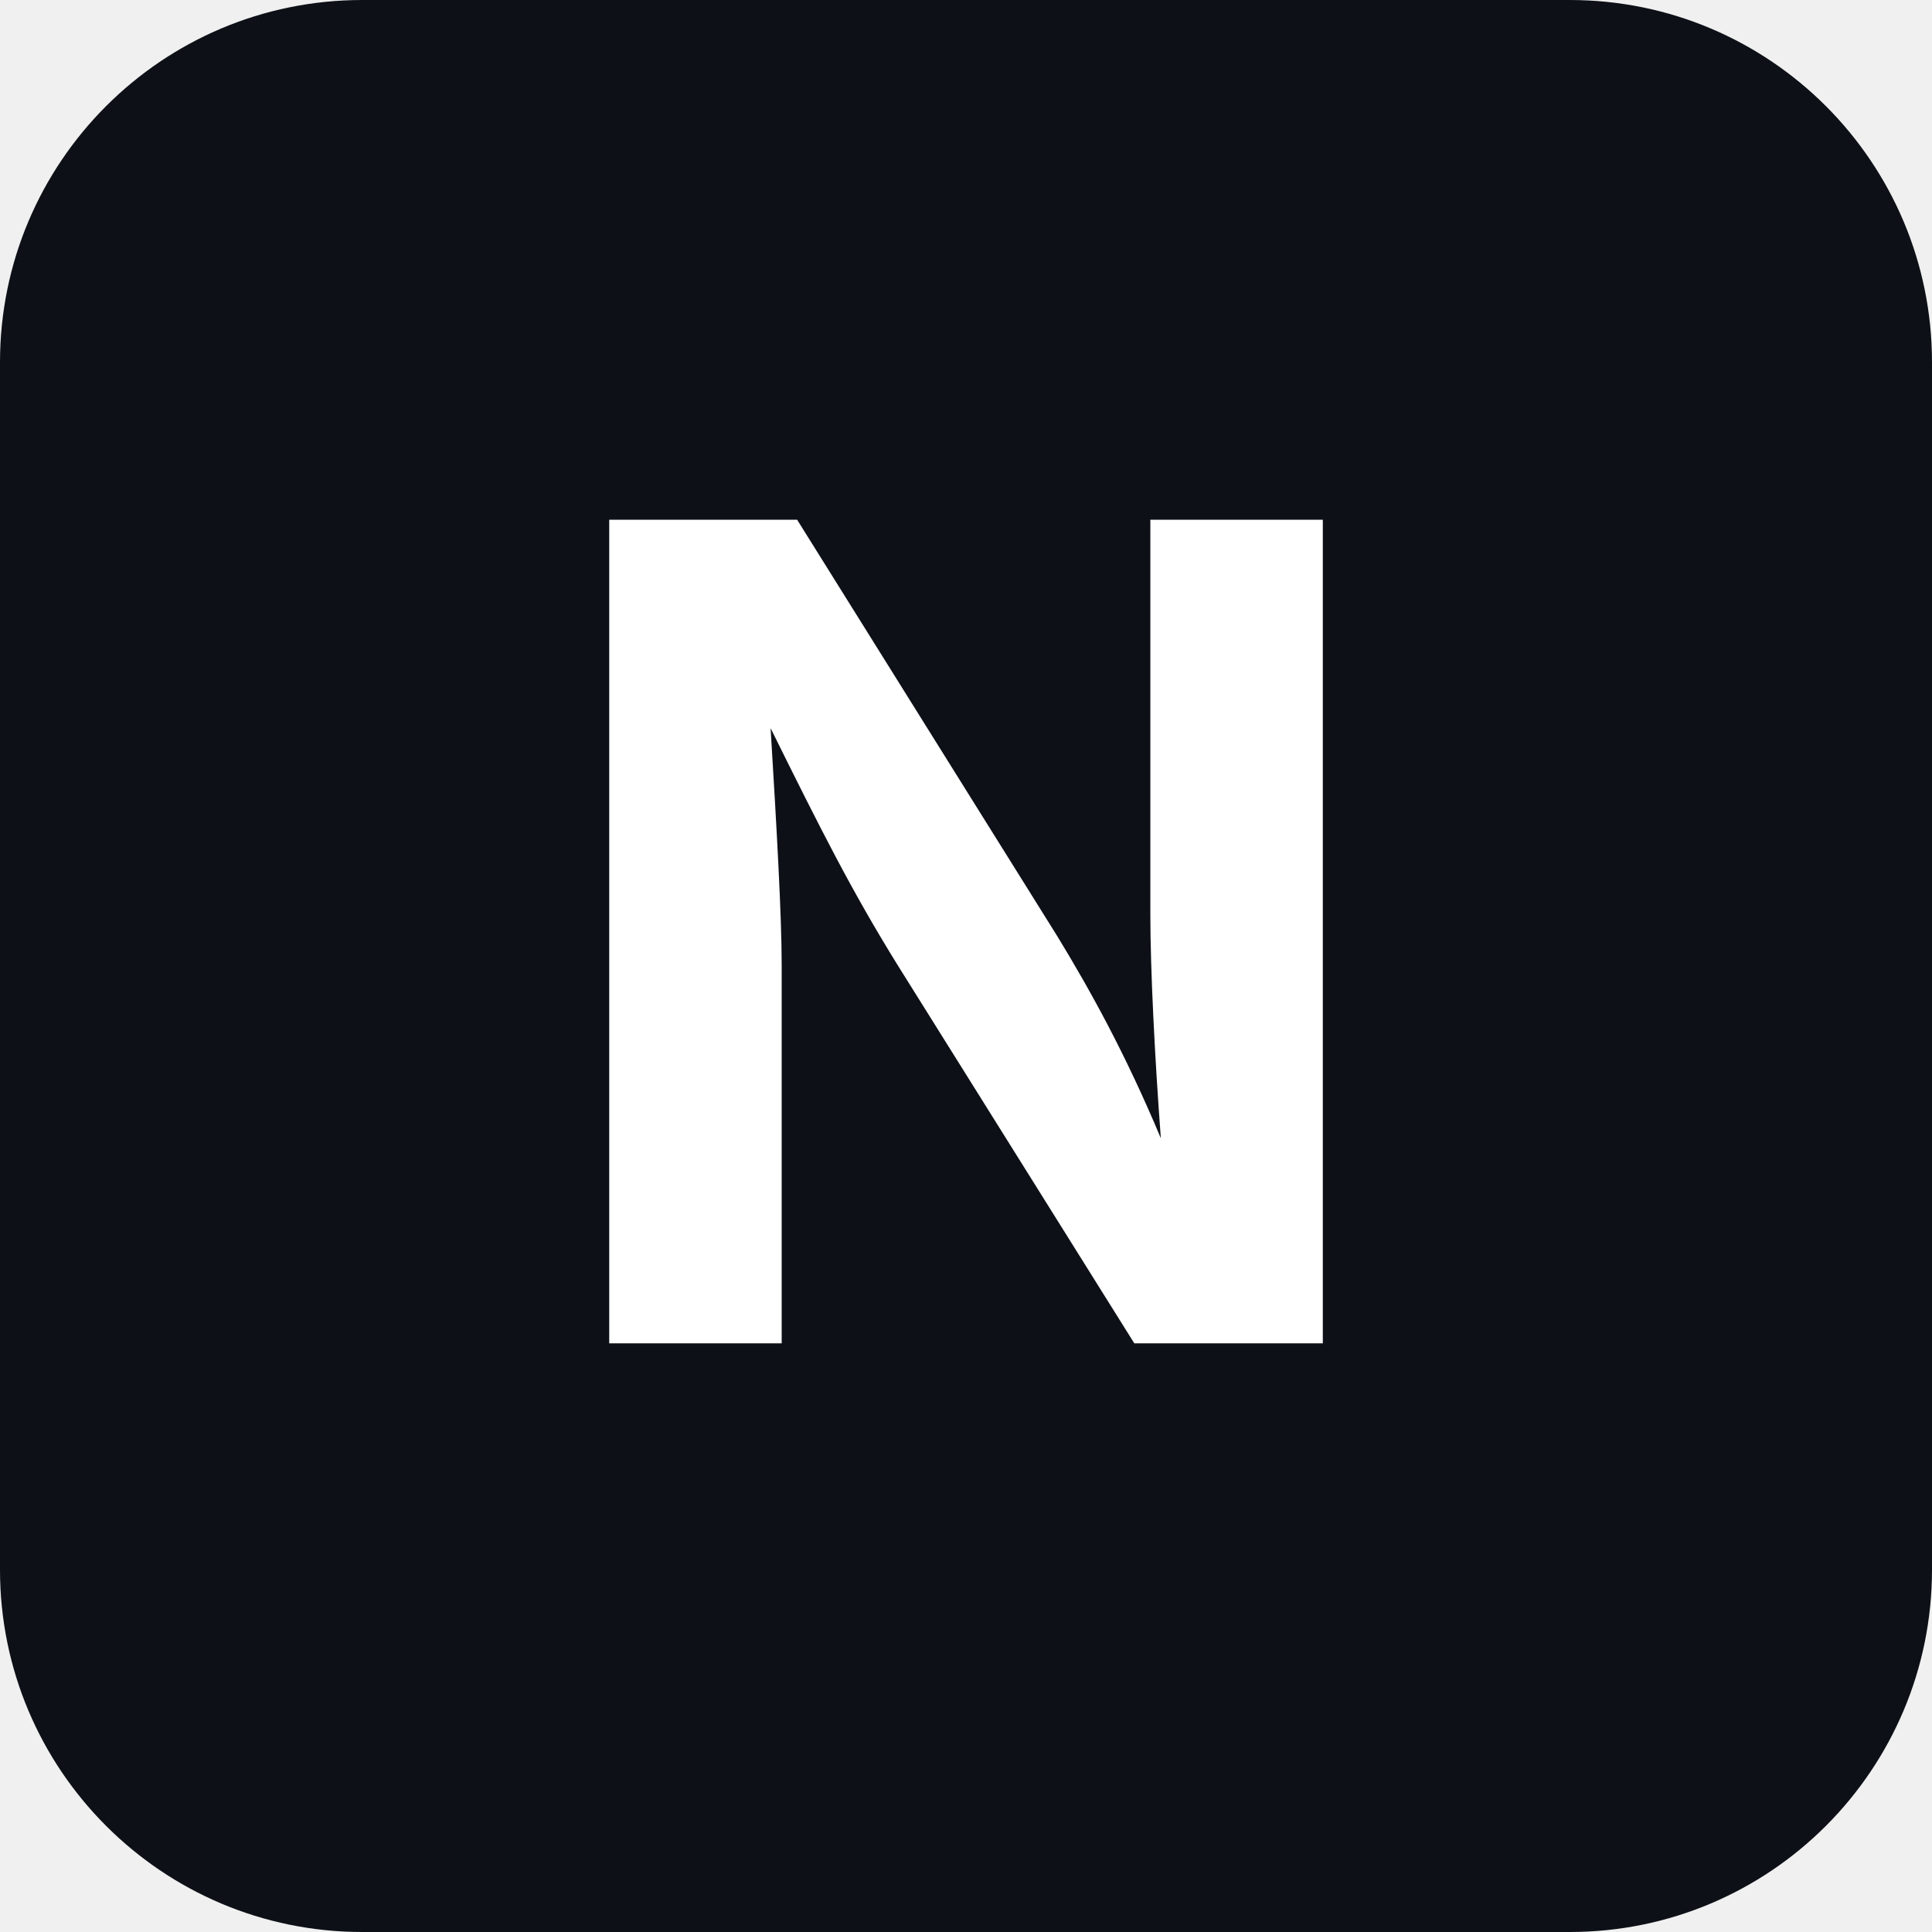
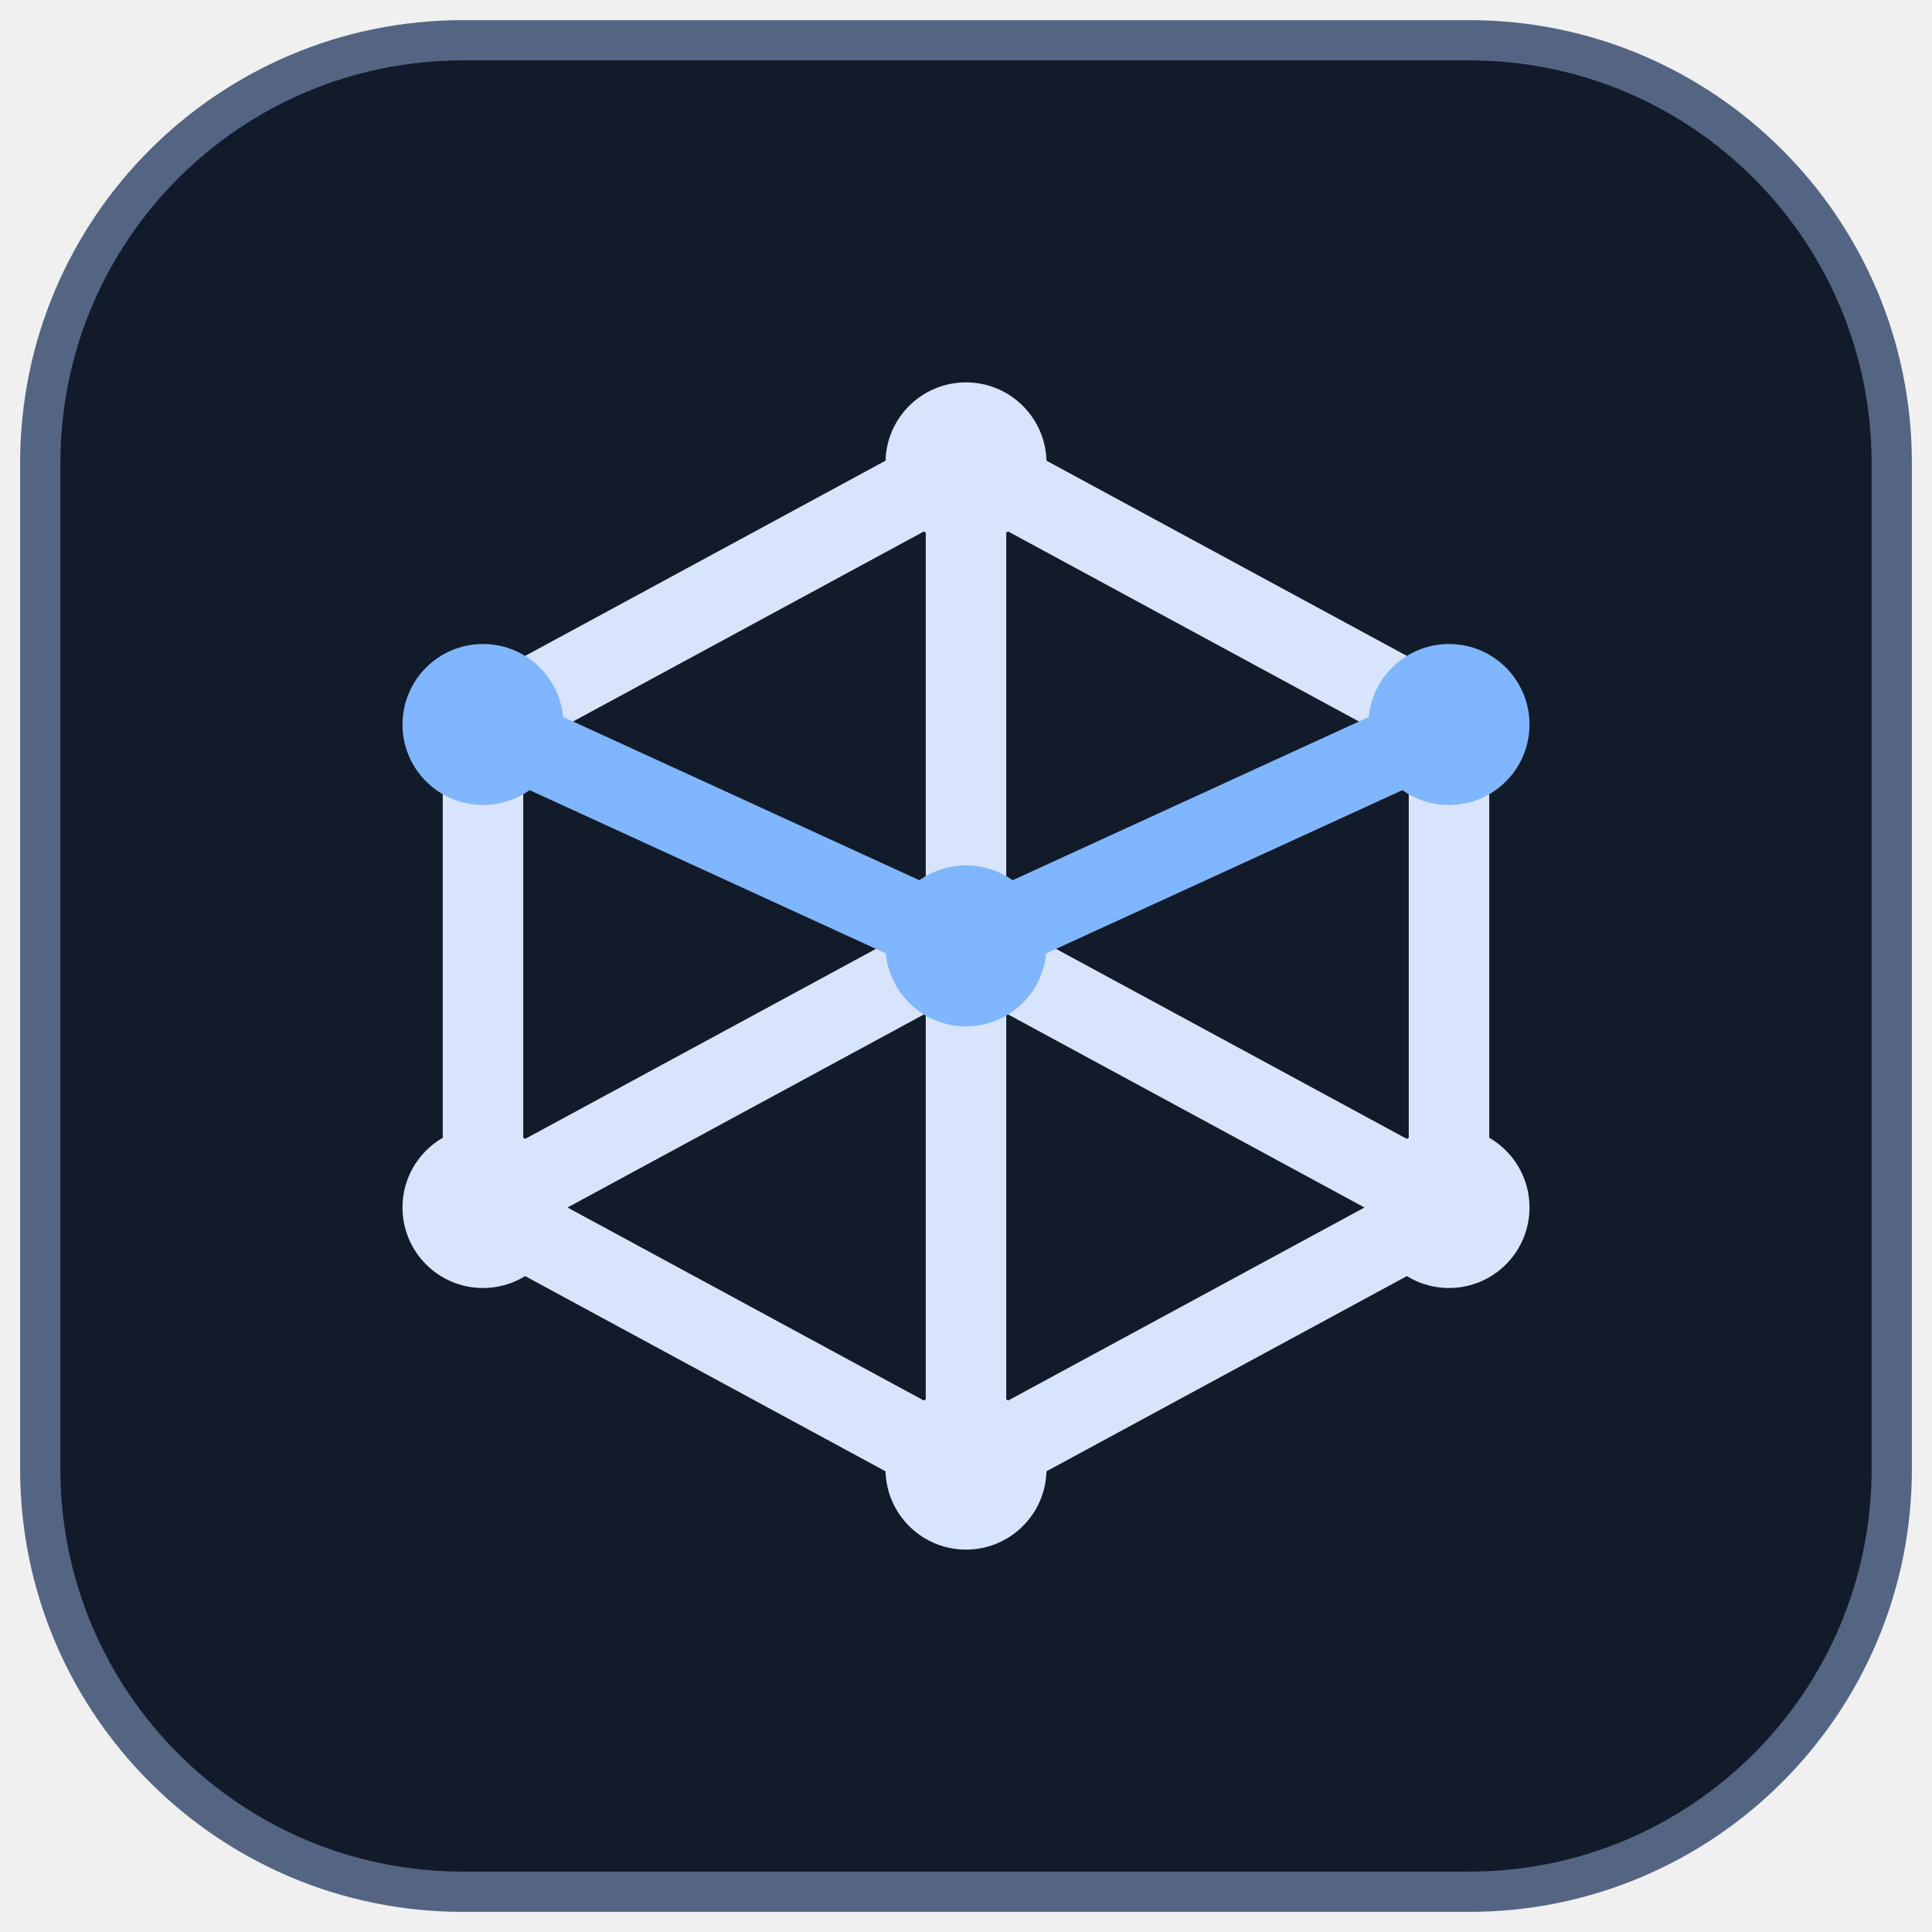
- <svg xmlns="http://www.w3.org/2000/svg" viewBox="0 0 512 512">
-   <rect width="512" height="512" rx="96" fill="#0d1117" />
-   <text x="256" y="356" font-family="system-ui, -apple-system, sans-serif" font-size="300" font-weight="700" fill="#ffffff" text-anchor="middle">N</text>
+ <svg xmlns="http://www.w3.org/2000/svg" viewBox="0 0 96 96" role="img">
+   <rect x="2" y="2" width="92" height="92" rx="21" fill="#121b2a" stroke="#546584" stroke-width="2" />
+   <g fill="none" stroke-linecap="round" stroke-linejoin="round" stroke-width="4">
+     <path d="M24 36 48 23l24 13v24L48 73 24 60V36Zm0 24 24-13V23m0 24 24 13M48 73V47" stroke="#d8e4fc" />
+     <path d="m24 36 24 11 24-11" stroke="#80b6ff" />
+   </g>
+   <g fill="#d8e4fc">
+     <circle cx="48" cy="23" r="4" />
+     <circle cx="24" cy="60" r="4" />
+     <circle cx="72" cy="60" r="4" />
+     <circle cx="48" cy="73" r="4" />
+   </g>
+   <g fill="#80b6ff">
+     <circle cx="24" cy="36" r="4" />
+     <circle cx="72" cy="36" r="4" />
+     <circle cx="48" cy="47" r="4" />
+   </g>
</svg>
